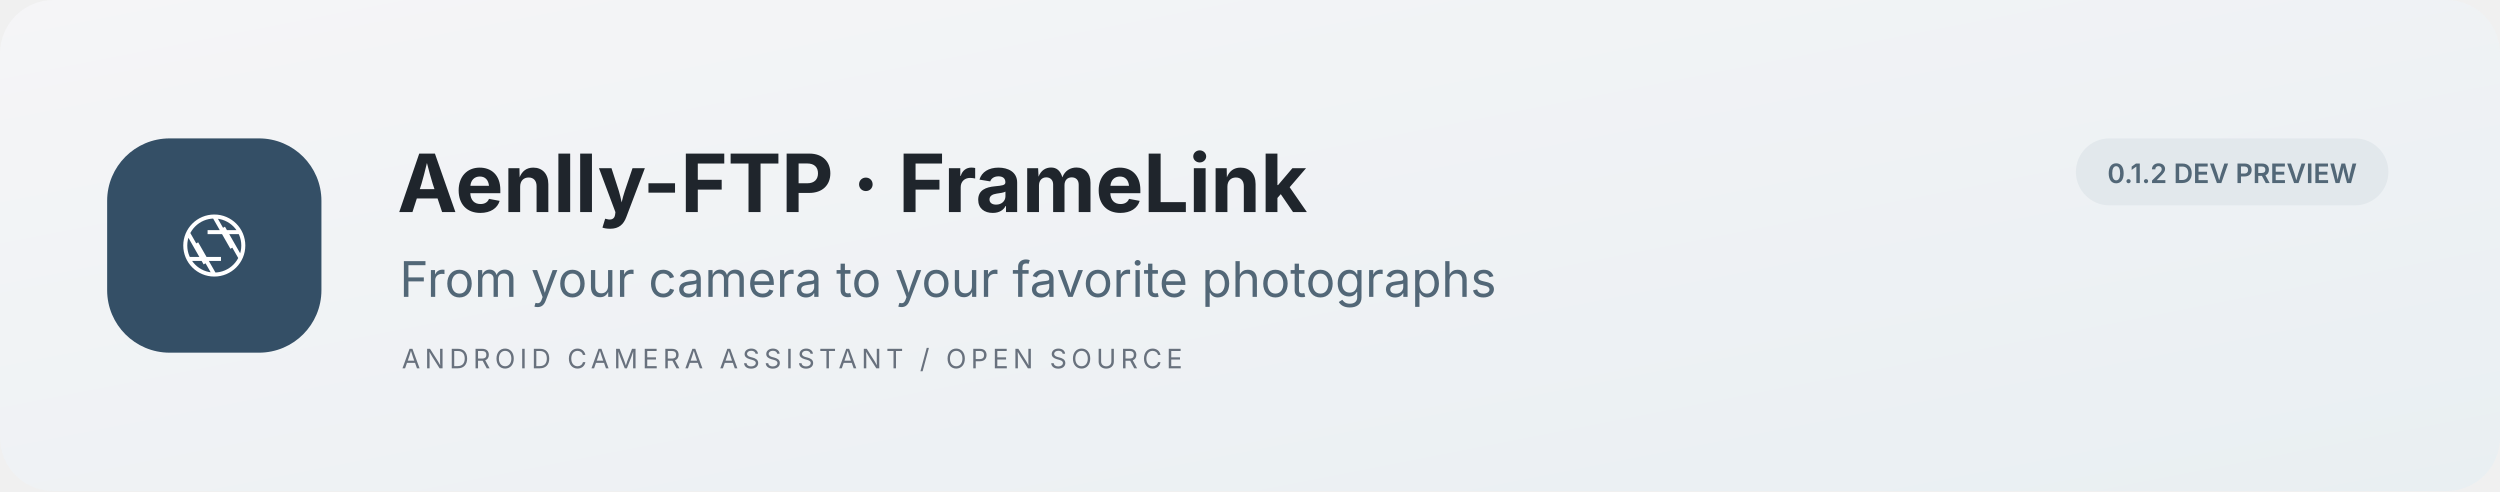
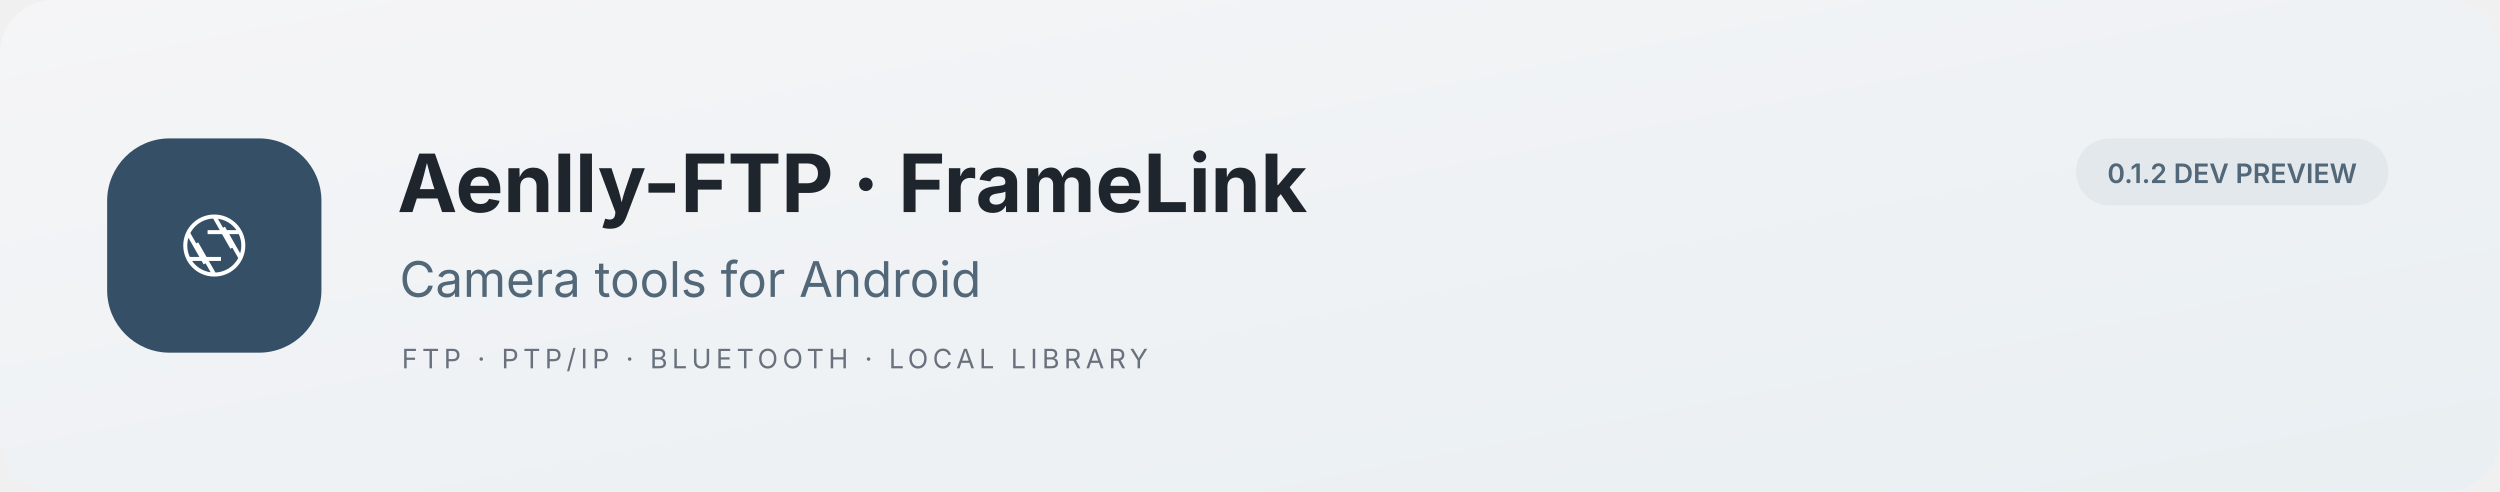
<svg xmlns="http://www.w3.org/2000/svg" width="1120" height="220" viewBox="0 0 1120 220" role="img" aria-labelledby="title description">
  <defs>
    <linearGradient id="wash" x2="1" y2="1">
      <stop stop-color="#F5F5F7" />
      <stop offset="1" stop-color="#E9EFF2" />
    </linearGradient>
  </defs>
  <rect width="1120" height="220" rx="24" fill="url(#wash)" />
  <rect x="48" y="62" width="96" height="96" rx="28" fill="#344F66" />
  <g transform="translate(72 86)" fill="none" stroke="white" stroke-width="1.8">
    <path d="M24 11a13 13 0 1 0 0 26a13 13 0 1 0 0-26M24 11l8 14M35 18H21M36 30l-8-14M24 37l-8-14M13 30h14M12 18l8 14" />
  </g>
  <g font-family="system-ui,-apple-system,BlinkMacSystemFont,Segoe UI,sans-serif">
    <text x="178" y="95" font-size="36" font-weight="650" fill="#1F252C">Aenlly-FTP · FrameLink</text>
-     <text x="179" y="133" font-size="22" fill="#526777">From your camera to your favorite photographs</text>
-     <text x="180" y="165" font-size="12" letter-spacing="2" fill="#68717D">ANDROID CAMERA ASSISTANT / OPEN SOURCE</text>
+     <text x="179" y="133" font-size="22" fill="#526777">Camera tools for Android</text>
+     <text x="180" y="165" font-size="12" letter-spacing="2" fill="#68717D">FTP · PTP/IP · BLUETOOTH · LOCAL LIBRARY</text>
    <rect x="930" y="62" width="140" height="30" rx="15" fill="#E2E8EC" />
    <text x="1000" y="82" text-anchor="middle" font-size="12" font-weight="600" fill="#526777">0.1.2 DEV PREVIEW</text>
  </g>
</svg>
